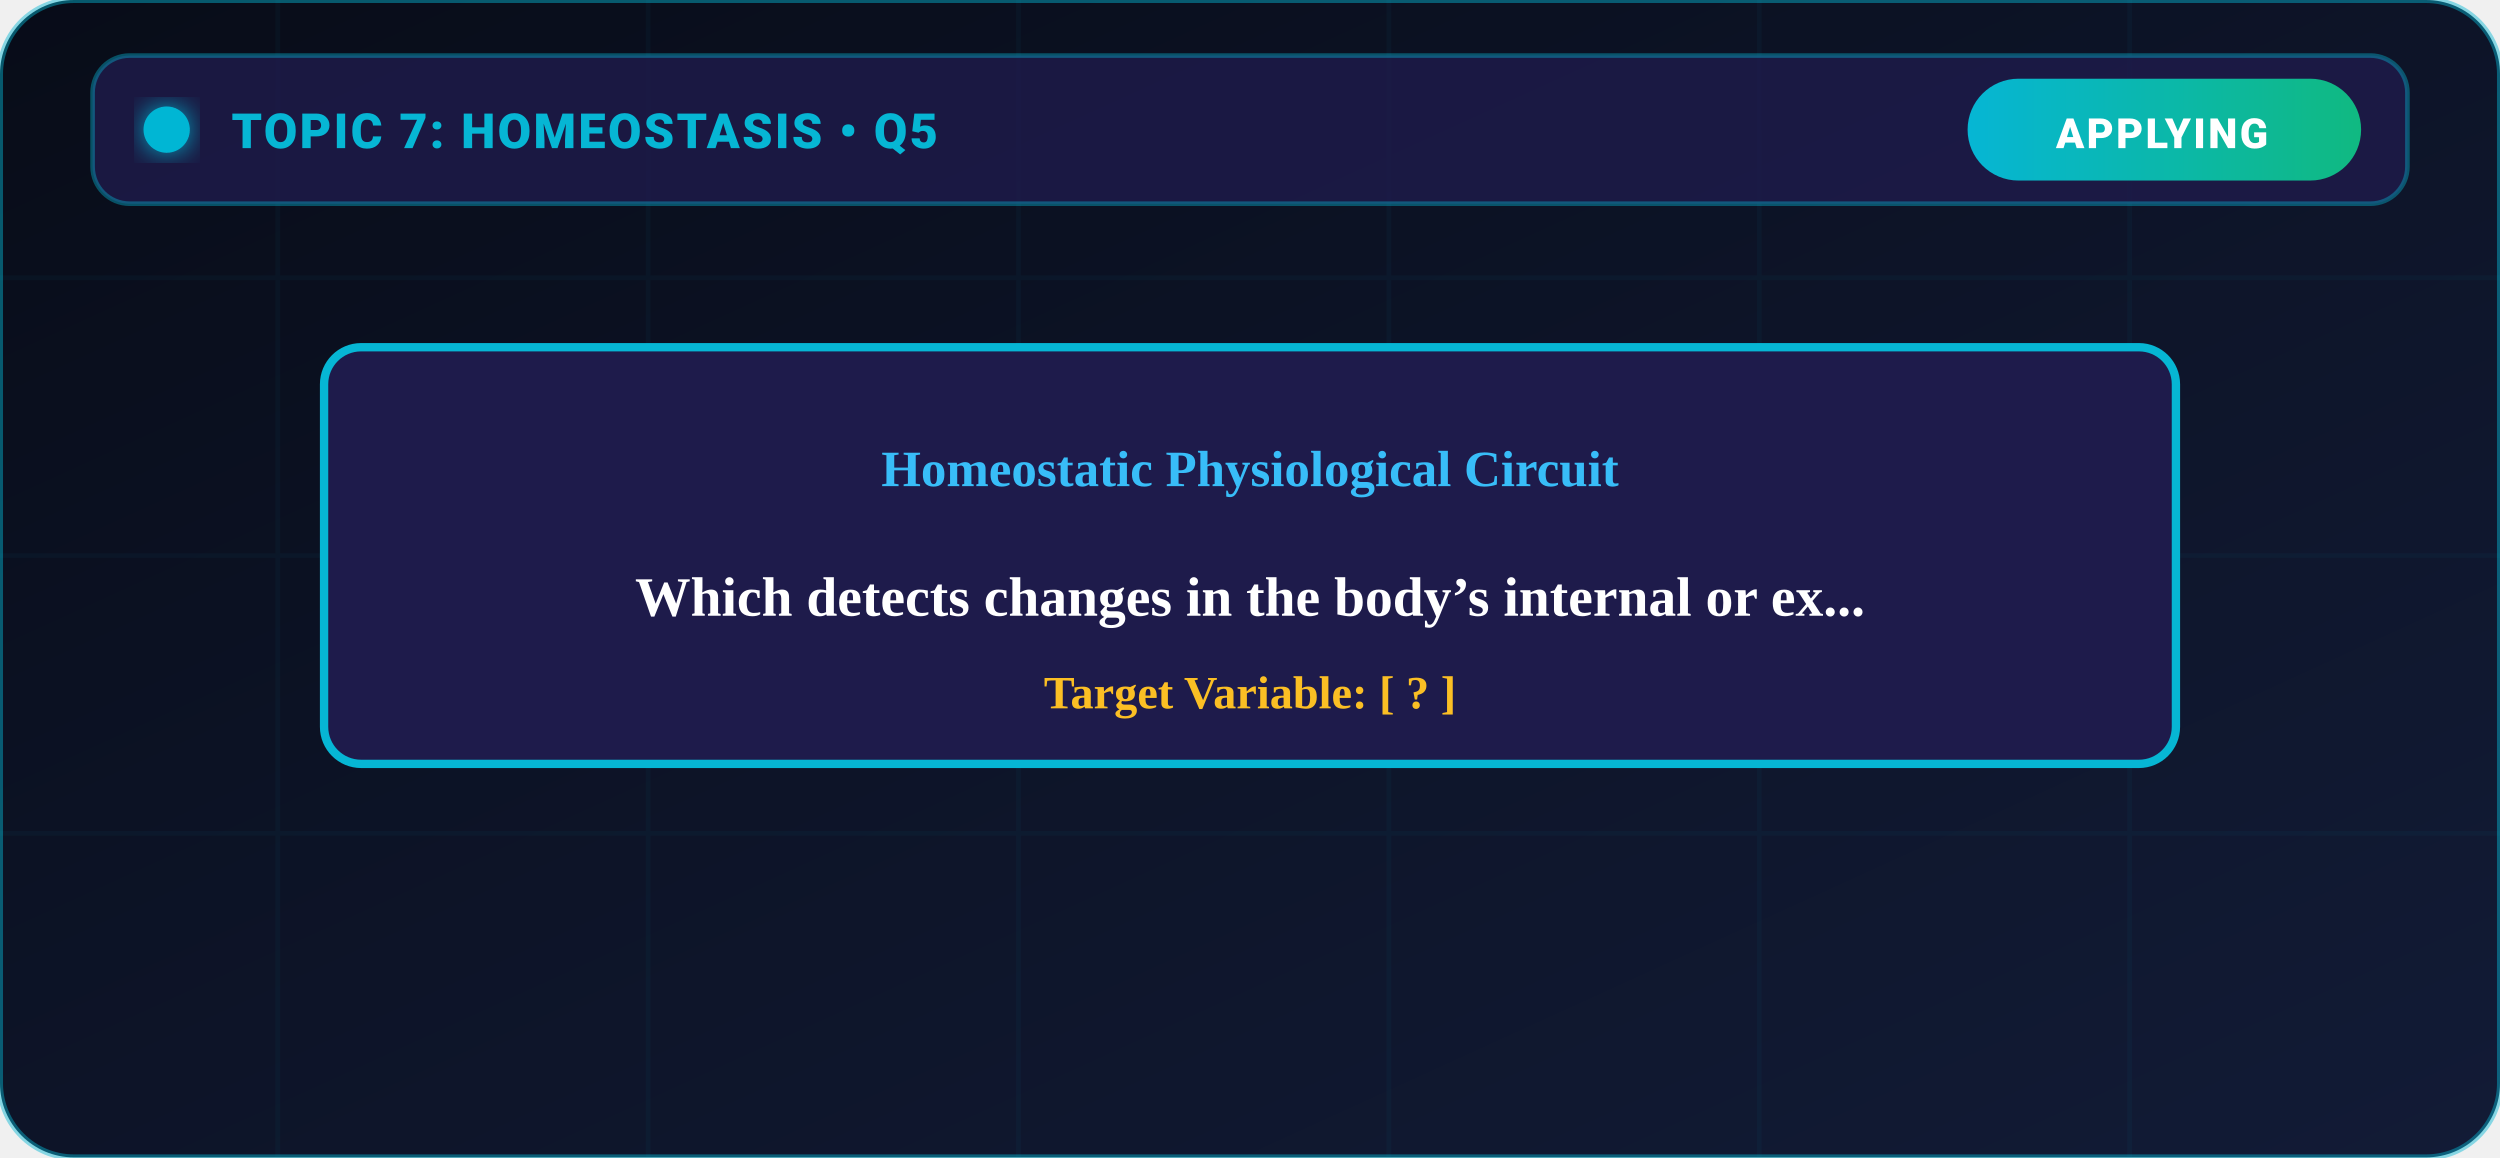
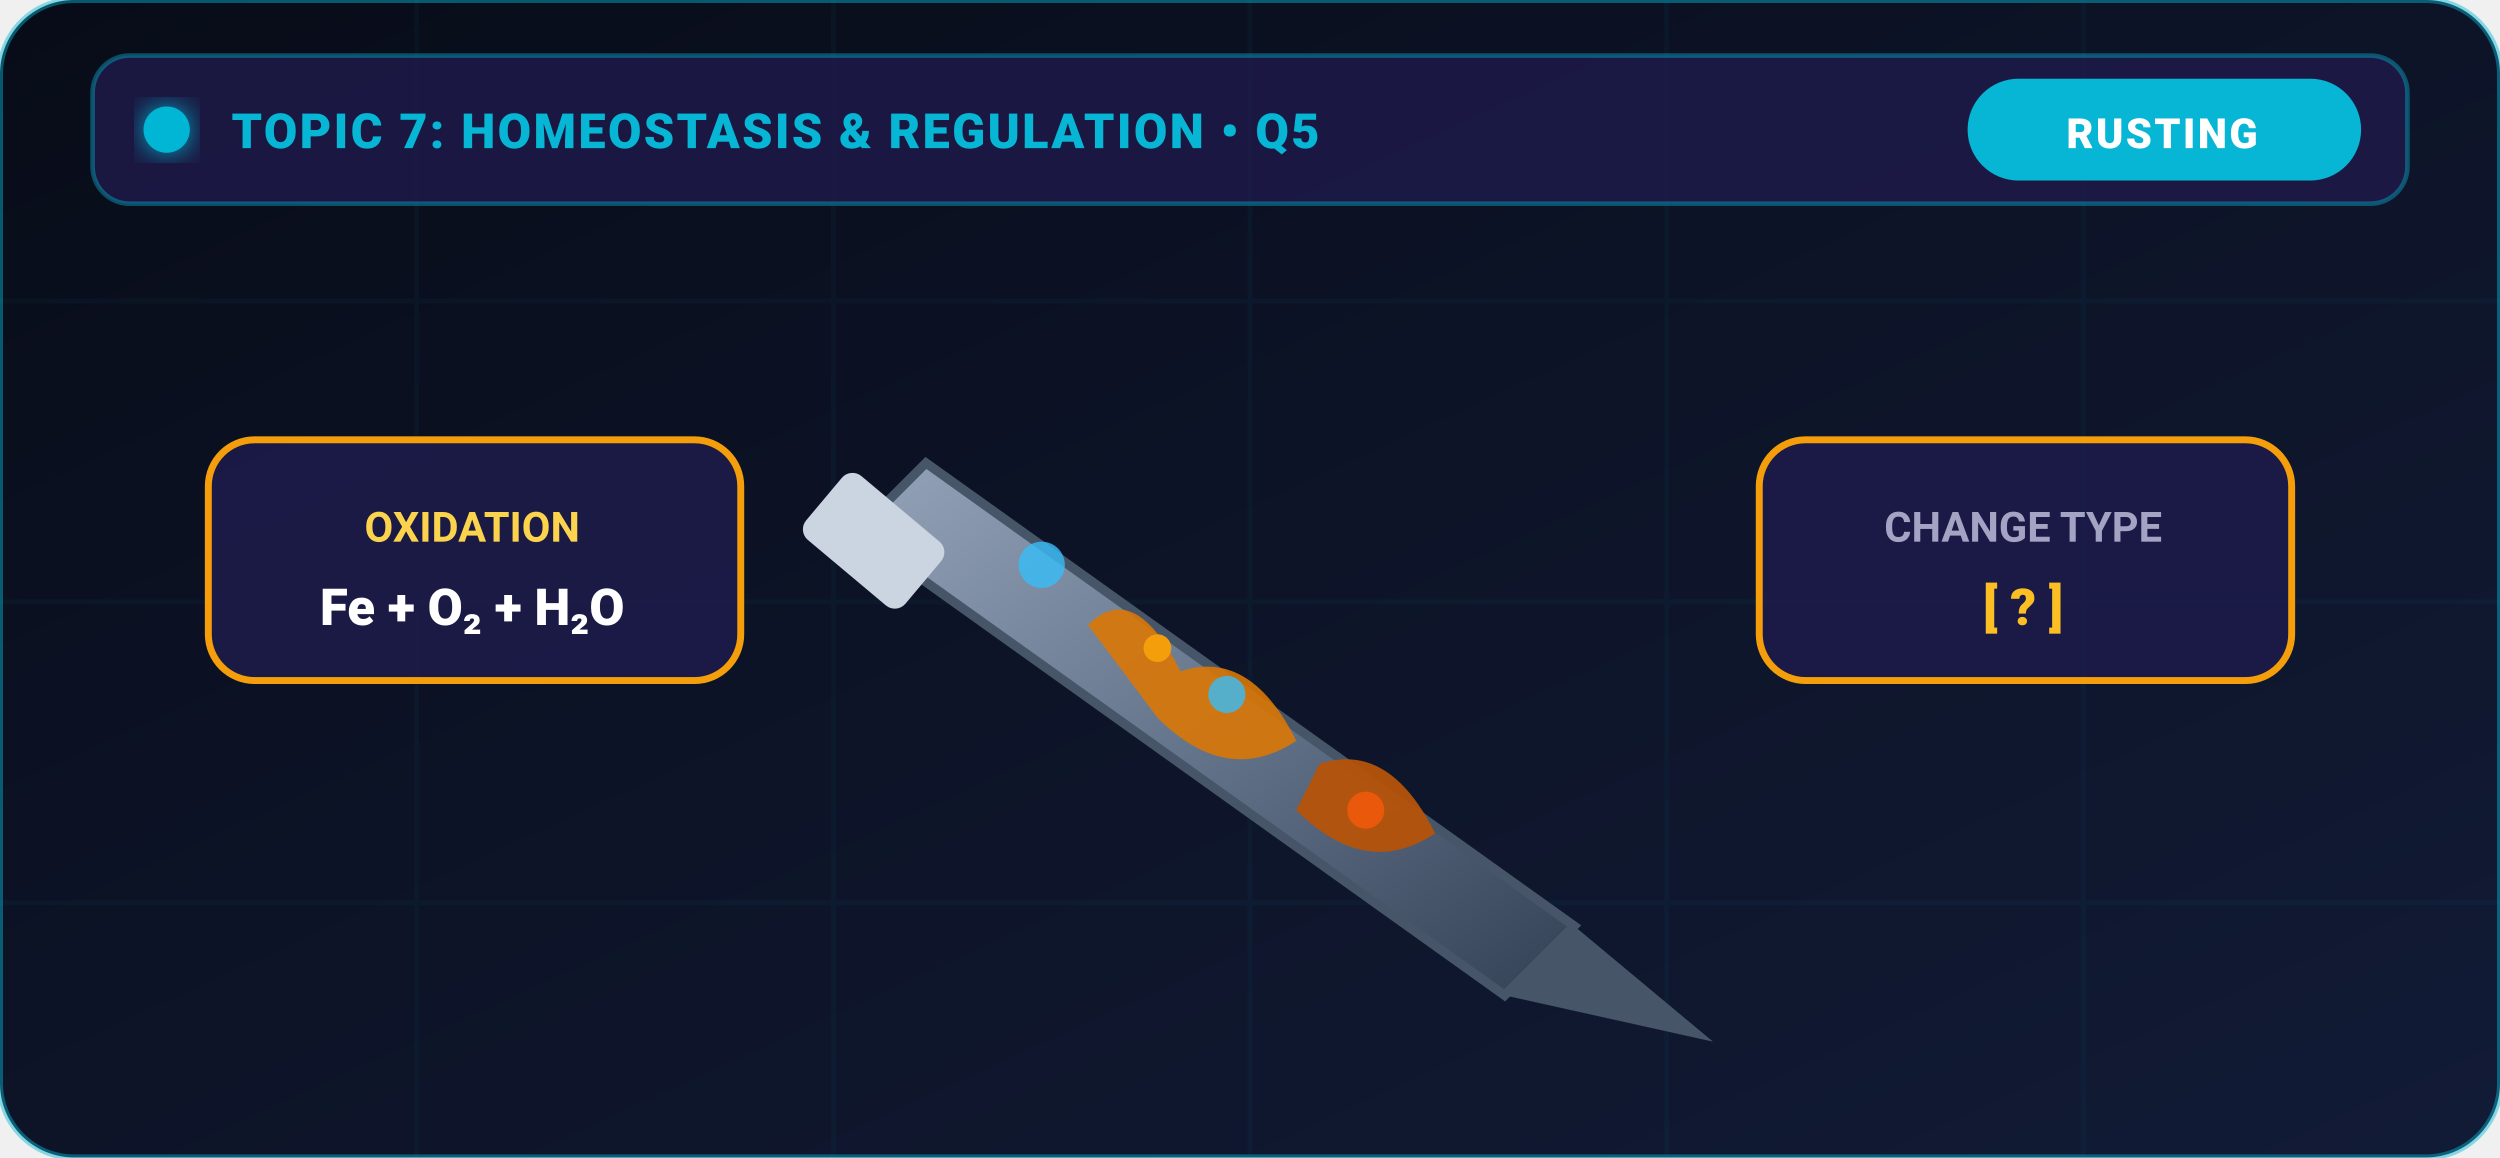
<svg xmlns="http://www.w3.org/2000/svg" viewBox="0 0 540 250" width="100%" height="100%">
  <defs>
-     <linearGradient id="bgGrad_t7_5" x1="0%" y1="0%" x2="100%" y2="100%">
+     <linearGradient id="bg_t7_5" x1="0%" y1="0%" x2="100%" y2="100%">
      <stop offset="0%" stop-color="#080c18" />
      <stop offset="50%" stop-color="#0d1428" />
      <stop offset="100%" stop-color="#121b36" />
-     </linearGradient>
-     <linearGradient id="primaryGrad_t7_5" x1="0%" y1="0%" x2="100%" y2="0%">
-       <stop offset="0%" stop-color="#06b6d4" />
-       <stop offset="100%" stop-color="#10b981" />
    </linearGradient>
    <filter id="glow_t7_5" x="-20%" y="-20%" width="140%" height="140%">
      <feGaussianBlur stdDeviation="3" result="blur" />
      <feComposite in="SourceGraphic" in2="blur" operator="over" />
    </filter>
  </defs>
-   <rect width="540" height="250" rx="16" fill="url(#bgGrad_t7_5)" stroke="#06b6d4" stroke-width="1.3" stroke-opacity="0.45" />
+   <rect width="540" height="250" rx="16" fill="url(#bg_t7_5)" stroke="#06b6d4" stroke-width="1.3" stroke-opacity="0.45" />
  <g opacity="0.04" stroke="#06b6d4" stroke-width="1">
-     <line x1="60" y1="0" x2="60" y2="250" />
-     <line x1="140" y1="0" x2="140" y2="250" />
-     <line x1="220" y1="0" x2="220" y2="250" />
-     <line x1="300" y1="0" x2="300" y2="250" />
-     <line x1="380" y1="0" x2="380" y2="250" />
-     <line x1="460" y1="0" x2="460" y2="250" />
-     <line x1="0" y1="60" x2="540" y2="60" />
-     <line x1="0" y1="120" x2="540" y2="120" />
-     <line x1="0" y1="180" x2="540" y2="180" />
+     <line x1="90" y1="0" x2="90" y2="250" />
+     <line x1="180" y1="0" x2="180" y2="250" />
+     <line x1="270" y1="0" x2="270" y2="250" />
+     <line x1="360" y1="0" x2="360" y2="250" />
+     <line x1="450" y1="0" x2="450" y2="250" />
+     <line x1="0" y1="65" x2="540" y2="65" />
+     <line x1="0" y1="130" x2="540" y2="130" />
+     <line x1="0" y1="195" x2="540" y2="195" />
  </g>
  <rect x="20" y="12" width="500" height="32" rx="8" fill="#1e1b4b" fill-opacity="0.8" stroke="#06b6d4" stroke-width="1" stroke-opacity="0.4" />
  <circle cx="36" cy="28" r="5" fill="#06b6d4" filter="url(#glow_t7_5)" />
-   <text x="50" y="32" fill="#06b6d4" font-family="'Segoe UI', Roboto, sans-serif" font-size="10.5" font-weight="900" letter-spacing="0.5">TOPIC 7: HOMEOSTASIS • Q5</text>
-   <rect x="425" y="17" width="85" height="22" rx="11" fill="url(#primaryGrad_t7_5)" />
-   <text x="467" y="32" fill="#ffffff" font-family="'Segoe UI', Roboto, sans-serif" font-size="9" font-weight="900" text-anchor="middle" letter-spacing="0.5">APPLYING</text>
-   <g transform="translate(0, 10)">
-     <g transform="translate(70, 65)">
-       <rect x="0" y="0" width="400" height="90" rx="8" fill="#1e1b4b" stroke="#06b6d4" stroke-width="1.8" />
-       <text x="200" y="30" fill="#38bdf8" font-size="11" font-weight="bold" text-anchor="middle">Homeostatic Physiological Circuit</text>
-       <text x="200" y="58" fill="#ffffff" font-size="12" font-weight="bold" text-anchor="middle">Which detects changes in the body’s internal or ex...</text>
-       <text x="200" y="78" fill="#fbbf24" font-size="10" font-weight="bold" text-anchor="middle">Target Variable: [ ? ]</text>
-     </g>
+   <text x="50" y="32" fill="#06b6d4" font-family="'Segoe UI', Roboto, sans-serif" font-size="10.5" font-weight="900" letter-spacing="0.5">TOPIC 7: HOMEOSTASIS &amp; REGULATION • Q5</text>
+   <rect x="425" y="17" width="85" height="22" rx="11" fill="#06b6d4" />
+   <text x="467" y="32" fill="#ffffff" font-family="'Segoe UI', Roboto, sans-serif" font-size="9" font-weight="900" text-anchor="middle" letter-spacing="0.5">RUSTING</text>
+   <defs>
+     <linearGradient id="ironGrad" x1="0%" y1="0%" x2="100%" y2="100%">
+       <stop offset="0%" stop-color="#94a3b8" />
+       <stop offset="50%" stop-color="#64748b" />
+       <stop offset="100%" stop-color="#334155" />
+     </linearGradient>
+   </defs>
+   <g transform="translate(160, 60)">
+     <path d="M 40 40 L 180 140 L 165 155 L 25 55 Z" fill="url(#ironGrad)" stroke="#475569" stroke-width="2" />
+     <rect x="15" y="45" width="28" height="18" rx="3" fill="#cbd5e1" transform="rotate(40 25 55)" />
+     <polygon points="180,140 210,165 165,155" fill="#475569" />
+     <path d="M 75 75 Q 85 65 95 85 Q 110 80 120 100 Q 105 110 90 95 Z" fill="#d97706" opacity="0.9" />
+     <path d="M 125 105 Q 140 100 150 120 Q 135 130 120 115 Z" fill="#b45309" opacity="0.95" />
+     <circle cx="90" cy="80" r="3" fill="#f59e0b" />
+     <circle cx="135" cy="115" r="4" fill="#ea580c" />
+     <circle cx="65" cy="62" r="5" fill="#38bdf8" opacity="0.8" />
+     <circle cx="105" cy="90" r="4" fill="#38bdf8" opacity="0.8" />
+   </g>
+   <g transform="translate(45, 95)">
+     <rect x="0" y="0" width="115" height="52" rx="10" fill="#1e1b4b" fill-opacity="0.85" stroke="#f59e0b" stroke-width="1.5" />
+     <text x="57" y="22" fill="#fcd34d" font-family="'Segoe UI', Roboto, sans-serif" font-size="9" font-weight="bold" text-anchor="middle">OXIDATION</text>
+     <text x="57" y="40" fill="#ffffff" font-family="'Segoe UI', Roboto, sans-serif" font-size="11" font-weight="900" text-anchor="middle">Fe + O₂ + H₂O</text>
+   </g>
+   <g transform="translate(380, 95)">
+     <rect x="0" y="0" width="115" height="52" rx="10" fill="#1e1b4b" fill-opacity="0.85" stroke="#f59e0b" stroke-width="1.5" />
+     <text x="57" y="22" fill="#a5a3c4" font-family="'Segoe UI', Roboto, sans-serif" font-size="9" font-weight="bold" text-anchor="middle">CHANGE TYPE</text>
+     <text x="57" y="40" fill="#fbbf24" font-family="'Segoe UI', Roboto, sans-serif" font-size="11" font-weight="900" text-anchor="middle">[ ? ]</text>
  </g>
</svg>
